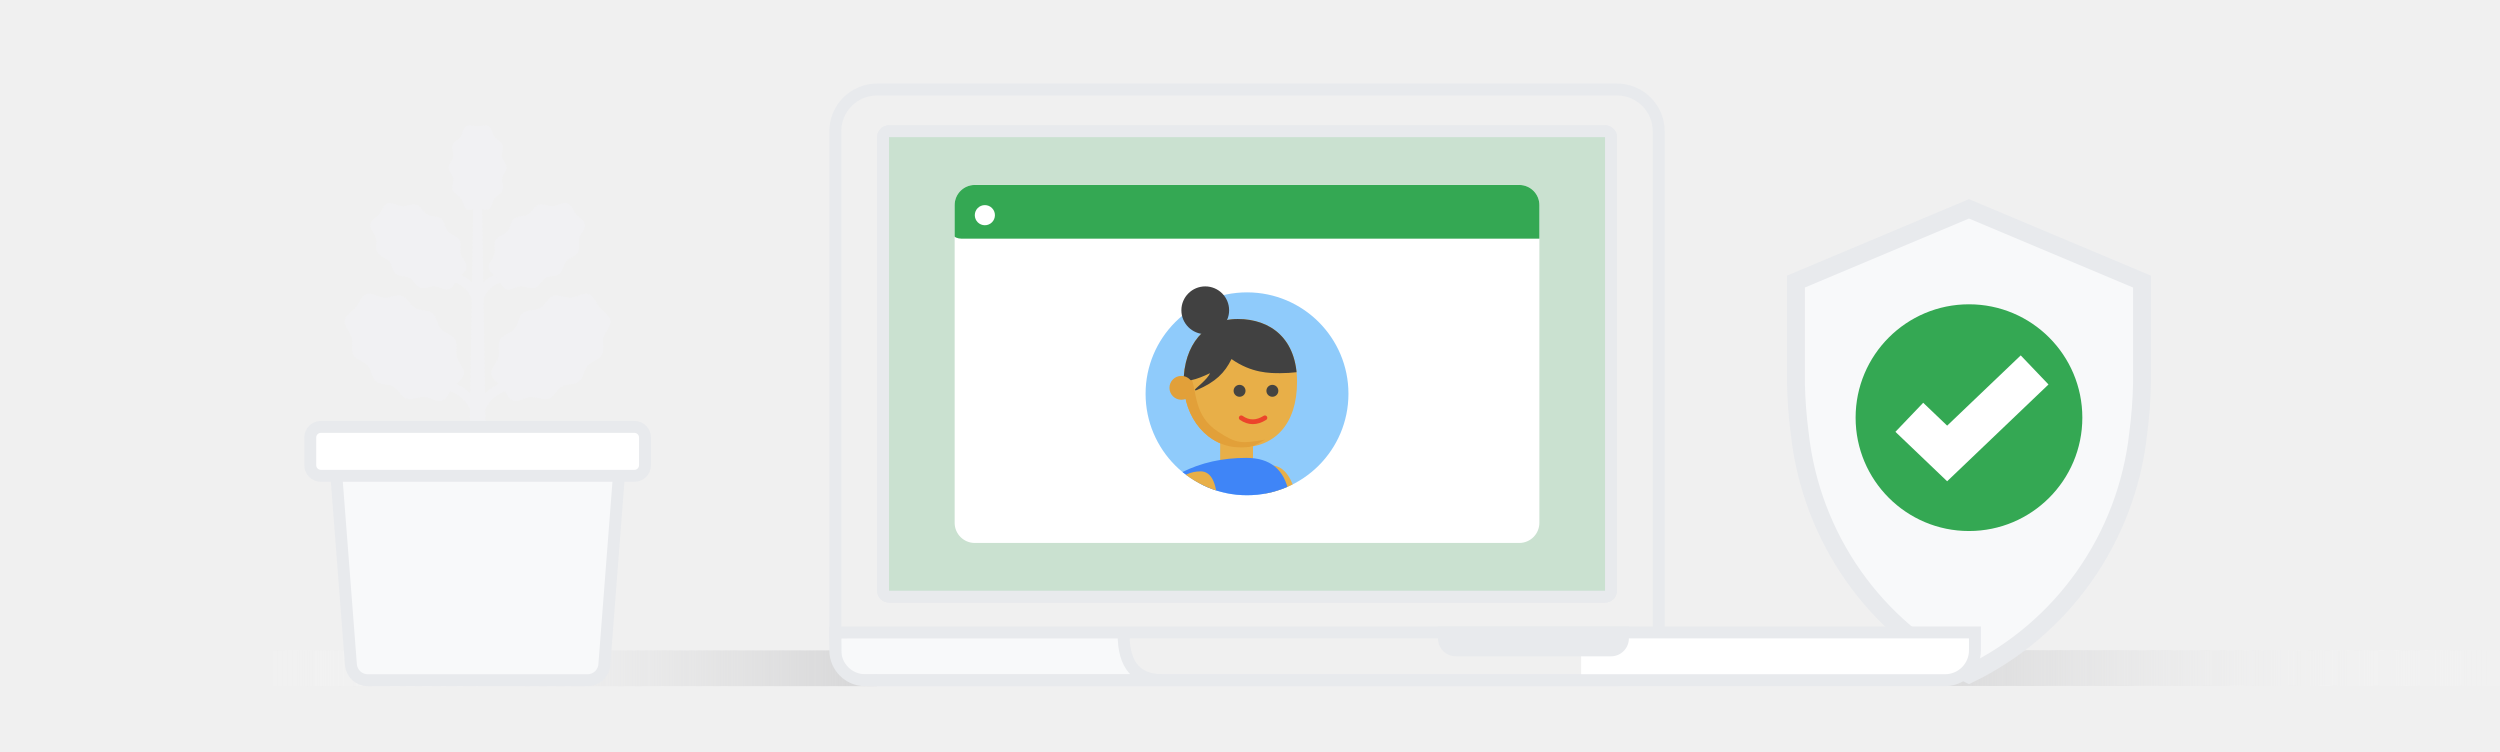
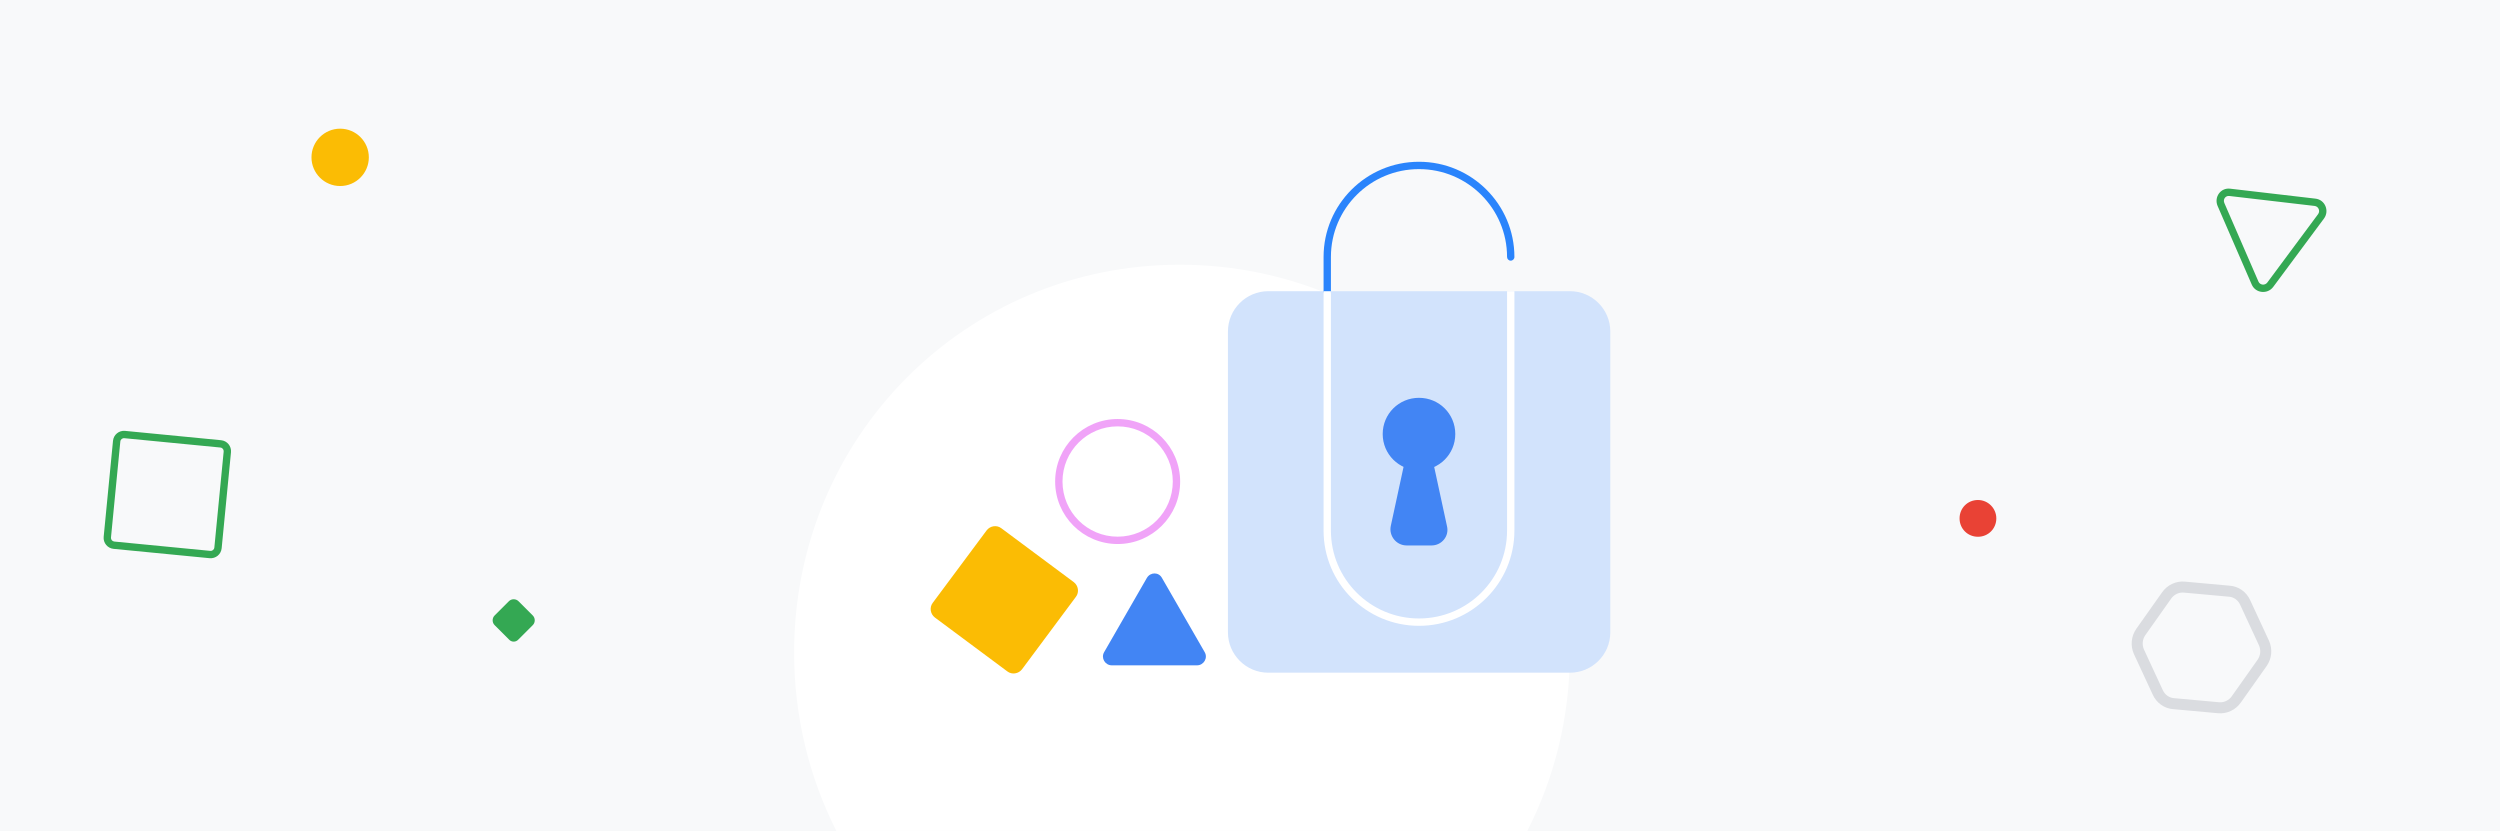
- <svg xmlns="http://www.w3.org/2000/svg" xmlns:xlink="http://www.w3.org/1999/xlink" width="419" height="126" viewBox="0 0 419 126">
-   <defs>
-     <linearGradient x1="100%" y1="50%" x2="0%" y2="50%" id="a">
-       <stop stop-color="#D6D6D7" offset="0%" />
-       <stop stop-color="#FFF" stop-opacity="0" offset="100%" />
-     </linearGradient>
-     <path d="M0 0h193v4a6 6 0 0 1-6 6H6a6 6 0 0 1-6-6V0z" id="b" />
-     <path d="M3.375 0h91.25A3.375 3.375 0 0 1 98 3.375v53.25A3.375 3.375 0 0 1 94.625 60H3.375A3.375 3.375 0 0 1 0 56.625V3.375A3.375 3.375 0 0 1 3.375 0z" id="c" />
-     <circle id="e" cx="17" cy="18" r="17" />
-     <path d="M9.975 22c5.516 0 9.582-4.925 9.582-11S16.017.467 10.5.467C4.984.467.557 3.76.557 11c0 7.24 3.901 11 9.418 11z" id="g" />
-   </defs>
-   <g fill="none" fill-rule="evenodd">
-     <path fill="url(#a)" transform="rotate(-180 370.809 111.968)" d="M318.309 108.968h105v6h-105z" />
-     <g transform="translate(301 34.558)">
-       <path d="M29 78.442C44.71 70.84 55.426 55.61 57.357 38.145a75.82 75.82 0 0 0 .643-8.45v-17.06L29 .442 0 12.632v17.06a75.82 75.82 0 0 0 .643 8.453C2.573 55.61 13.291 70.84 29 78.442z" stroke="#E8EAED" stroke-width="3" fill="#F8F9FA" fill-rule="nonzero" />
-       <circle fill="#34A853" fill-rule="nonzero" cx="29" cy="35.442" r="19" />
-       <path stroke="#FFF" stroke-width="6.74" d="M19 35.38l6.343 6.062 14.657-14" />
-     </g>
-     <g transform="translate(42 14)">
-       <path fill="url(#a)" d="M0 95h105v6H0z" />
-       <path d="M105 1a7 7 0 0 0-7 7v85a7 7 0 0 0 7 7h124a7 7 0 0 0 7-7V8a7 7 0 0 0-7-7H105z" stroke="#E8EAED" stroke-width="2" />
-       <path d="M100 93h47v6h-45a2 2 0 0 1-2-2v-4z" fill="#F8F9FA" />
-       <rect stroke="#E8EAED" stroke-width="2" x="106" y="8" width="122" height="78" rx="1" />
-       <path d="M99 93h47l2 6h-47a2 2 0 0 1-2-2v-4z" fill="#F8F9FA" />
-       <path d="M223 92h66v3a5 5 0 0 1-5 5h-61v-8z" fill="#FFF" />
-       <path stroke="#E8EAED" stroke-width="2" d="M98 92v3a5 5 0 0 0 5 5h181a5 5 0 0 0 5-5v-3H98zM146.32 92.403c0 5.065 2.182 7.597 6.547 7.597" />
-       <path d="M199 91h32v2a3 3 0 0 1-3 3h-26a3 3 0 0 1-3-3v-2z" fill="#E8EAED" />
-     </g>
-     <rect stroke="#E8EAED" stroke-width="2" fill-opacity=".2" fill="#34A853" x="148" y="22" width="122" height="78" rx="1" />
-     <g transform="translate(160 31)">
-       <mask id="d" fill="#fff">
-         <use xlink:href="#c" />
-       </mask>
-       <use fill="#FFF" fill-rule="nonzero" transform="matrix(1 0 0 -1 0 60)" xlink:href="#c" />
-       <g mask="url(#d)">
-         <g transform="matrix(-1 0 0 1 66 17)">
-           <mask id="f" fill="#fff">
-             <use xlink:href="#e" />
-           </mask>
-           <use fill="#8FCBFB" xlink:href="#e" />
-           <path fill="#E8AF48" mask="url(#f)" d="M16 26h5.5v4H16zM9 34.138C9.877 31.379 11.21 30 13 30s3.123.642 4 1.925l-4.824 4.436L9 34.138z" />
-           <path d="M10 34.578c.733-3.892 3.103-5.838 7.11-5.838 4.006 0 7.606.806 10.8 2.417l-10.8 6.857L10 34.578z" fill="#3F85F7" mask="url(#f)" />
-           <path d="M22 35.406C22.287 32.47 23.213 31 24.779 31c1.566 0 2.973.608 4.221 1.824L24.779 38 22 35.406z" fill="#E8AF48" mask="url(#f)" />
-           <g transform="translate(8.057 5)">
-             <mask id="h" fill="#fff">
-               <use xlink:href="#g" />
-             </mask>
-             <use fill="#E8AF48" xlink:href="#g" />
-             <path d="M11.073 22c5.247 0 8.87-4.925 8.87-11 0-2.604-.736-2.876-1.566-.927-1.106 2.595-.434 6.547-4.538 9.247-3.197 2.104-3.927 2.03-7.882 1.379C8.94 22.553 9.45 22 11.073 22z" fill="#E2A039" mask="url(#h)" />
-             <path d="M11.542 7.179c1.134 2.31 2.653 3.838 5.823 5.194.075.032.307.13.307-.054s-2.163-1.755-2.52-2.775c2.06 1.02 4.791 1.945 4.791.536 0-5.875-4.715-10.638-10.531-10.638-5.424 0-9.89 4.14-10.468 9.463-.042.386 2.694.639 4.437.639 1.743 0 4.818 0 8.16-2.365z" fill="#414141" mask="url(#h)" />
-           </g>
-           <circle fill="#E2A039" cx="28" cy="17" r="2" />
-           <ellipse fill="#454441" cx="12.75" cy="17.5" rx="1" ry="1" />
-           <ellipse fill="#454441" cx="18.25" cy="17.5" rx="1" ry="1" />
-           <path d="M14 22.03c1.39.875 2.714.875 3.969 0" stroke="#EC442B" stroke-width=".8" stroke-linecap="round" />
-           <circle fill="#414141" cx="24" cy="4" r="4" />
-         </g>
-       </g>
-       <rect fill="#34A853" mask="url(#d)" x="-1.125" width="101.375" height="9" rx="2.25" />
-       <ellipse fill="#572A07" mask="url(#d)" cx="49.5" cy="63.625" rx="5.625" ry="1.125" />
-       <circle fill="#FFF" mask="url(#d)" cx="5.063" cy="5.063" r="1.688" />
-     </g>
-     <g transform="translate(52 21)">
-       <path fill="#F1F1F3" fill-rule="nonzero" d="M26.491 65.805l.845-54.408h1.43l.85 54.408z" />
-       <path d="M28.051 49.903a6.346 6.346 0 0 0-6.345-6.35" stroke="#F1F1F3" stroke-width="1.541" />
-       <path d="M20.472 31.485c.763.624.806 1.954 1.411 2.645.605.691 1.959.994 2.4 1.78.48.87.039 2.113.288 2.972.279.984 1.287 1.858 1.195 2.74-.1.985-1.257 1.537-1.857 2.276-.6.74-.922 1.978-1.867 2.266-.85.264-1.92-.557-2.924-.639-.892-.072-2.016.624-2.97.298-.86-.293-1.354-1.526-2.218-2.02-.864-.495-2.108-.24-2.88-.865-.773-.624-.807-1.949-1.412-2.645-.604-.696-1.958-.988-2.4-1.776-.504-.873-.043-2.112-.288-2.97-.278-.99-1.286-1.863-1.195-2.746.096-.984 1.258-1.536 1.858-2.27.6-.735.921-1.978 1.867-2.271.85-.26 1.92.557 2.923.638.893.077 2.016-.624 2.971-.297.86.292 1.354 1.526 2.218 2.02.864.495 2.122.24 2.88.864z" fill="#F1F1F3" fill-rule="nonzero" />
-       <path d="M28.051 49.903a6.35 6.35 0 0 1 6.35-6.35" stroke="#F1F1F3" stroke-width="1.541" />
-       <path d="M35.63 31.485c-.758.624-.801 1.954-1.406 2.645-.605.691-1.958.994-2.4 1.78-.509.87-.043 2.113-.288 2.972-.283.984-1.286 1.858-1.2 2.74.1.985 1.258 1.537 1.862 2.276.605.74.917 1.978 1.868 2.266.844.264 1.92-.557 2.923-.639.888-.072 2.016.624 2.971.298.86-.293 1.354-1.526 2.213-2.02.859-.495 2.112-.24 2.88-.865.768-.624.801-1.949 1.406-2.645.605-.696 1.959-.988 2.4-1.776.509-.873.043-2.112.288-2.97.283-.99 1.291-1.863 1.2-2.746-.1-.984-1.257-1.536-1.862-2.27-.605-.735-.917-1.978-1.867-2.271-.845-.26-1.92.557-2.924.638-.888.077-2.016-.624-2.97-.297-.86.292-1.354 1.526-2.214 2.02-.859.495-2.121.24-2.88.864z" fill="#F1F1F3" fill-rule="nonzero" />
-       <path d="M28.051 30.506a5.117 5.117 0 0 0-5.121-5.121" stroke="#F1F1F3" stroke-width="1.541" />
-       <path d="M21.931 15.645c.615.504.648 1.575 1.138 2.136.49.562 1.584.802 1.949 1.44.408.706.033 1.704.235 2.4.225.797 1.037 1.503.96 2.213-.077.797-1.013 1.243-1.503 1.839-.49.595-.739 1.598-1.507 1.828-.681.212-1.536-.446-2.357-.513-.72-.058-1.632.504-2.4.24-.696-.235-1.094-1.234-1.79-1.632-.696-.399-1.704-.192-2.314-.696-.61-.504-.652-1.58-1.137-2.136-.485-.557-1.584-.802-1.949-1.44-.413-.706-.038-1.71-.235-2.4-.226-.797-1.042-1.503-.96-2.218.077-.792 1.013-1.238 1.502-1.833.49-.596.74-1.599 1.503-1.834.686-.206 1.54.451 2.361.518.72.058 1.632-.48 2.4-.24s1.095 1.234 1.79 1.632c.697.399 1.705.192 2.314.696z" fill="#F1F1F3" fill-rule="nonzero" />
-       <path d="M28.051 30.506a5.122 5.122 0 0 1 5.127-5.121" stroke="#F1F1F3" stroke-width="1.541" />
-       <path d="M34.171 15.645c-.614.504-.648 1.575-1.137 2.136-.49.562-1.58.802-1.95 1.44-.407.706-.033 1.704-.23 2.4-.225.797-1.041 1.503-.96 2.213.082.797 1.018 1.243 1.503 1.839.485.595.744 1.598 1.507 1.828.686.212 1.536-.446 2.362-.513.72-.058 1.627.504 2.4.24.69-.235 1.09-1.234 1.785-1.632.696-.399 1.704-.192 2.319-.696.614-.504.648-1.58 1.137-2.136.49-.557 1.58-.802 1.949-1.44.408-.706.034-1.71.23-2.4.23-.797 1.042-1.503.96-2.218-.081-.792-1.017-1.238-1.502-1.833-.485-.596-.744-1.599-1.507-1.834-.682-.206-1.536.451-2.362.518-.72.058-1.627-.48-2.4-.24-.773.24-1.094 1.234-1.79 1.632-.696.399-1.7.192-2.314.696zM23.194 7.11c0 .644.662 1.215.763 1.81.1.596-.303 1.407-.091 1.964.21.557 1.056.897 1.392 1.377.384.552.417 1.44.902 1.748.485.307 1.3 0 1.92 0 .62 0 1.387.35 1.92 0 .533-.35.48-1.2.883-1.757.331-.48 1.152-.768 1.378-1.387.225-.62-.216-1.32-.11-1.964.105-.643.748-1.176.748-1.819s-.662-1.214-.768-1.81c-.105-.595.307-1.406.096-1.967-.211-.562-1.046-.922-1.382-1.402-.336-.48-.413-1.44-.898-1.747-.485-.307-1.305 0-1.92 0-.614 0-1.387-.35-1.92 0-.533.35-.504 1.2-.883 1.757-.331.48-1.152.768-1.382 1.387-.23.619.22 1.32.115 1.963-.106.643-.768 1.2-.763 1.848z" fill="#F1F1F3" fill-rule="nonzero" />
-       <path d="M46.464 93H9.638a2.821 2.821 0 0 1-2.822-2.586l-2.65-34.395a2.794 2.794 0 0 1 .748-2.118A2.85 2.85 0 0 1 6.989 53h42.125c.788 0 1.54.326 2.076.9.536.572.806 1.34.746 2.12l-2.65 34.394A2.816 2.816 0 0 1 46.464 93z" stroke="#E8EAED" stroke-width="2" fill="#F8F9FA" fill-rule="nonzero" />
-       <rect stroke="#E8EAED" stroke-width="2" fill="#FFF" fill-rule="nonzero" y="50.546" width="56.102" height="8.203" rx="1.781" />
-     </g>
+ <svg xmlns="http://www.w3.org/2000/svg" fill="none" height="226" viewBox="0 0 680 226" width="680">
+   <path d="M0 0h680v226H0z" fill="#f8f9fa" />
+   <path clip-rule="evenodd" d="M415.427 226C422.831 211.508 427 195.027 427 177.5 427 118.9 379.1 72 320.9 72 262.6 72 216 118.9 216 177.5c0 17.43 4.123 33.939 11.481 48.5z" fill="#fff" fill-rule="evenodd" />
+   <path d="M427.031 182.974h-82.062c-6.033 0-10.969-4.925-10.969-10.945V90.148c0-6.02 4.936-10.945 10.969-10.945h82.062c6.033 0 10.969 4.925 10.969 10.945v81.881c0 6.02-4.936 10.945-10.969 10.945z" fill="#d2e3fc" />
+   <path d="M389.394 148.361h-6.788c-2.81 0-4.867-2.6-4.319-5.268l3.771-17.443h7.747l3.77 17.443c.686 2.737-1.439 5.268-4.181 5.268z" fill="#4285f4" />
+   <path d="M395.838 118.057c0 5.473-4.388 9.85-9.872 9.85-5.485 0-9.872-4.377-9.872-9.85 0-5.472 4.387-9.85 9.872-9.85 5.484 0 9.872 4.378 9.872 9.85z" fill="#4285f4" />
+   <path clip-rule="evenodd" d="M385.966 46c-13.23 0-23.955 10.704-23.955 23.9v9.303a1 1 0 1 1-2 0V69.9c0-14.304 11.625-25.9 25.955-25.9s25.954 11.596 25.954 25.9a1 1 0 1 1-2 0c0-13.196-10.725-23.9-23.954-23.9z" fill="#2a84fc" fill-rule="evenodd" />
+   <path clip-rule="evenodd" d="M360.011 144.325V79.203h2v65.122c0 13.195 10.725 23.899 23.955 23.899 13.229 0 23.954-10.704 23.954-23.899V79.203h2v65.122c0 14.304-11.624 25.899-25.954 25.899s-25.955-11.595-25.955-25.899z" fill="#fff" fill-rule="evenodd" />
+   <path d="M138.425 173.925l-3.9-3.9c-.7-.7-.7-1.9 0-2.6l3.9-3.9c.7-.7 1.9-.7 2.6 0l3.9 3.9c.7.7.7 1.9 0 2.6l-3.9 3.9c-.7.8-1.9.8-2.6 0z" fill="#34a853" />
+   <path d="M100.323 42.8c0 4.3-3.5 7.8-7.8 7.8s-7.8-3.5-7.8-7.8 3.5-7.8 7.8-7.8 7.8 3.5 7.8 7.8z" fill="#fbbc04" />
+   <path d="M543 141c0 2.8-2.2 5-5 5s-5-2.2-5-5 2.2-5 5-5 5 2.3 5 5z" fill="#e94235" />
+   <path clip-rule="evenodd" d="M594.346 158.207l12.063 1.097c2.474.142 4.64 1.7 5.657 3.975l5.095 10.99.01.022a6.989 6.989 0 0 1-.635 6.859l-.011.016-6.995 9.892c-1.399 2.03-3.818 3.189-6.276 2.935l-12.063-1.097c-2.473-.142-4.64-1.7-5.657-3.975l-5.095-10.99-.01-.022a6.989 6.989 0 0 1 .635-6.859l.011-.016 6.995-9.892c1.4-2.03 3.818-3.189 6.276-2.935zm-.303 2.985c-1.335-.141-2.708.495-3.507 1.658l-.011.016-6.994 9.891a3.992 3.992 0 0 0-.365 3.924l5.095 10.988.01.022c.582 1.309 1.798 2.142 3.108 2.211l.057.004 12.1 1.1.021.002c1.335.141 2.708-.496 3.507-1.658l.011-.016 6.994-9.891a3.992 3.992 0 0 0 .365-3.924l-5.095-10.988-.01-.022c-.581-1.309-1.798-2.142-3.108-2.211a1.091 1.091 0 0 1-.057-.004l-12.1-1.1z" fill="#dadce0" fill-rule="evenodd" />
+   <path d="M311.957 157.18l-11.617 20.177c-.962 1.607.24 3.617 2.083 3.617h23.154c1.843 0 3.045-2.01 2.083-3.617l-11.617-20.177c-.881-1.608-3.125-1.608-4.086 0z" fill="#4285f4" />
+   <path clip-rule="evenodd" d="M304 145.974c8.284 0 15-6.716 15-15s-6.716-15-15-15-15 6.716-15 15 6.716 15 15 15zm0 2c9.389 0 17-7.611 17-17s-7.611-17-17-17-17 7.611-17 17 7.611 17 17 17z" fill="#f0a3f8" fill-rule="evenodd" />
+   <path d="M274.012 182.634l-19.723-14.669c-1.238-.941-1.534-2.741-.594-3.98l14.67-19.722c.94-1.239 2.74-1.534 3.979-.594l19.722 14.669c1.239.941 1.535 2.741.594 3.98l-14.669 19.722c-.941 1.239-2.741 1.534-3.979.594z" fill="#fbbc04" />
+   <g clip-rule="evenodd" fill="#34a853" fill-rule="evenodd">
+     <path d="M606.658 51.327c-2.626-.355-4.479 2.262-3.486 4.656l.004.007 9.274 21.356c1.032 2.472 4.33 2.763 5.869.69l13.804-18.591c1.539-2.074.307-5.146-2.357-5.42zm-1.641 3.883l9.274 21.354.003.008c.407.982 1.764 1.154 2.419.27l13.804-18.59c.656-.883.098-2.132-.959-2.237l-.009-.001-23.143-2.703-.011-.002c-.999-.137-1.813.84-1.378 1.9zM30.737 119.894a3 3 0 0 1 3.276-2.696l26.12 2.539a3 3 0 0 1 2.696 3.276l-2.538 26.121a2.999 2.999 0 0 1-3.276 2.695l-26.121-2.538a3.001 3.001 0 0 1-2.696-3.277zm3.083-.705a1 1 0 0 0-1.092.898l-2.54 26.121a1 1 0 0 0 .9 1.092l26.12 2.539a1 1 0 0 0 1.092-.899l2.539-26.12a1 1 0 0 0-.899-1.092z" />
  </g>
</svg>
